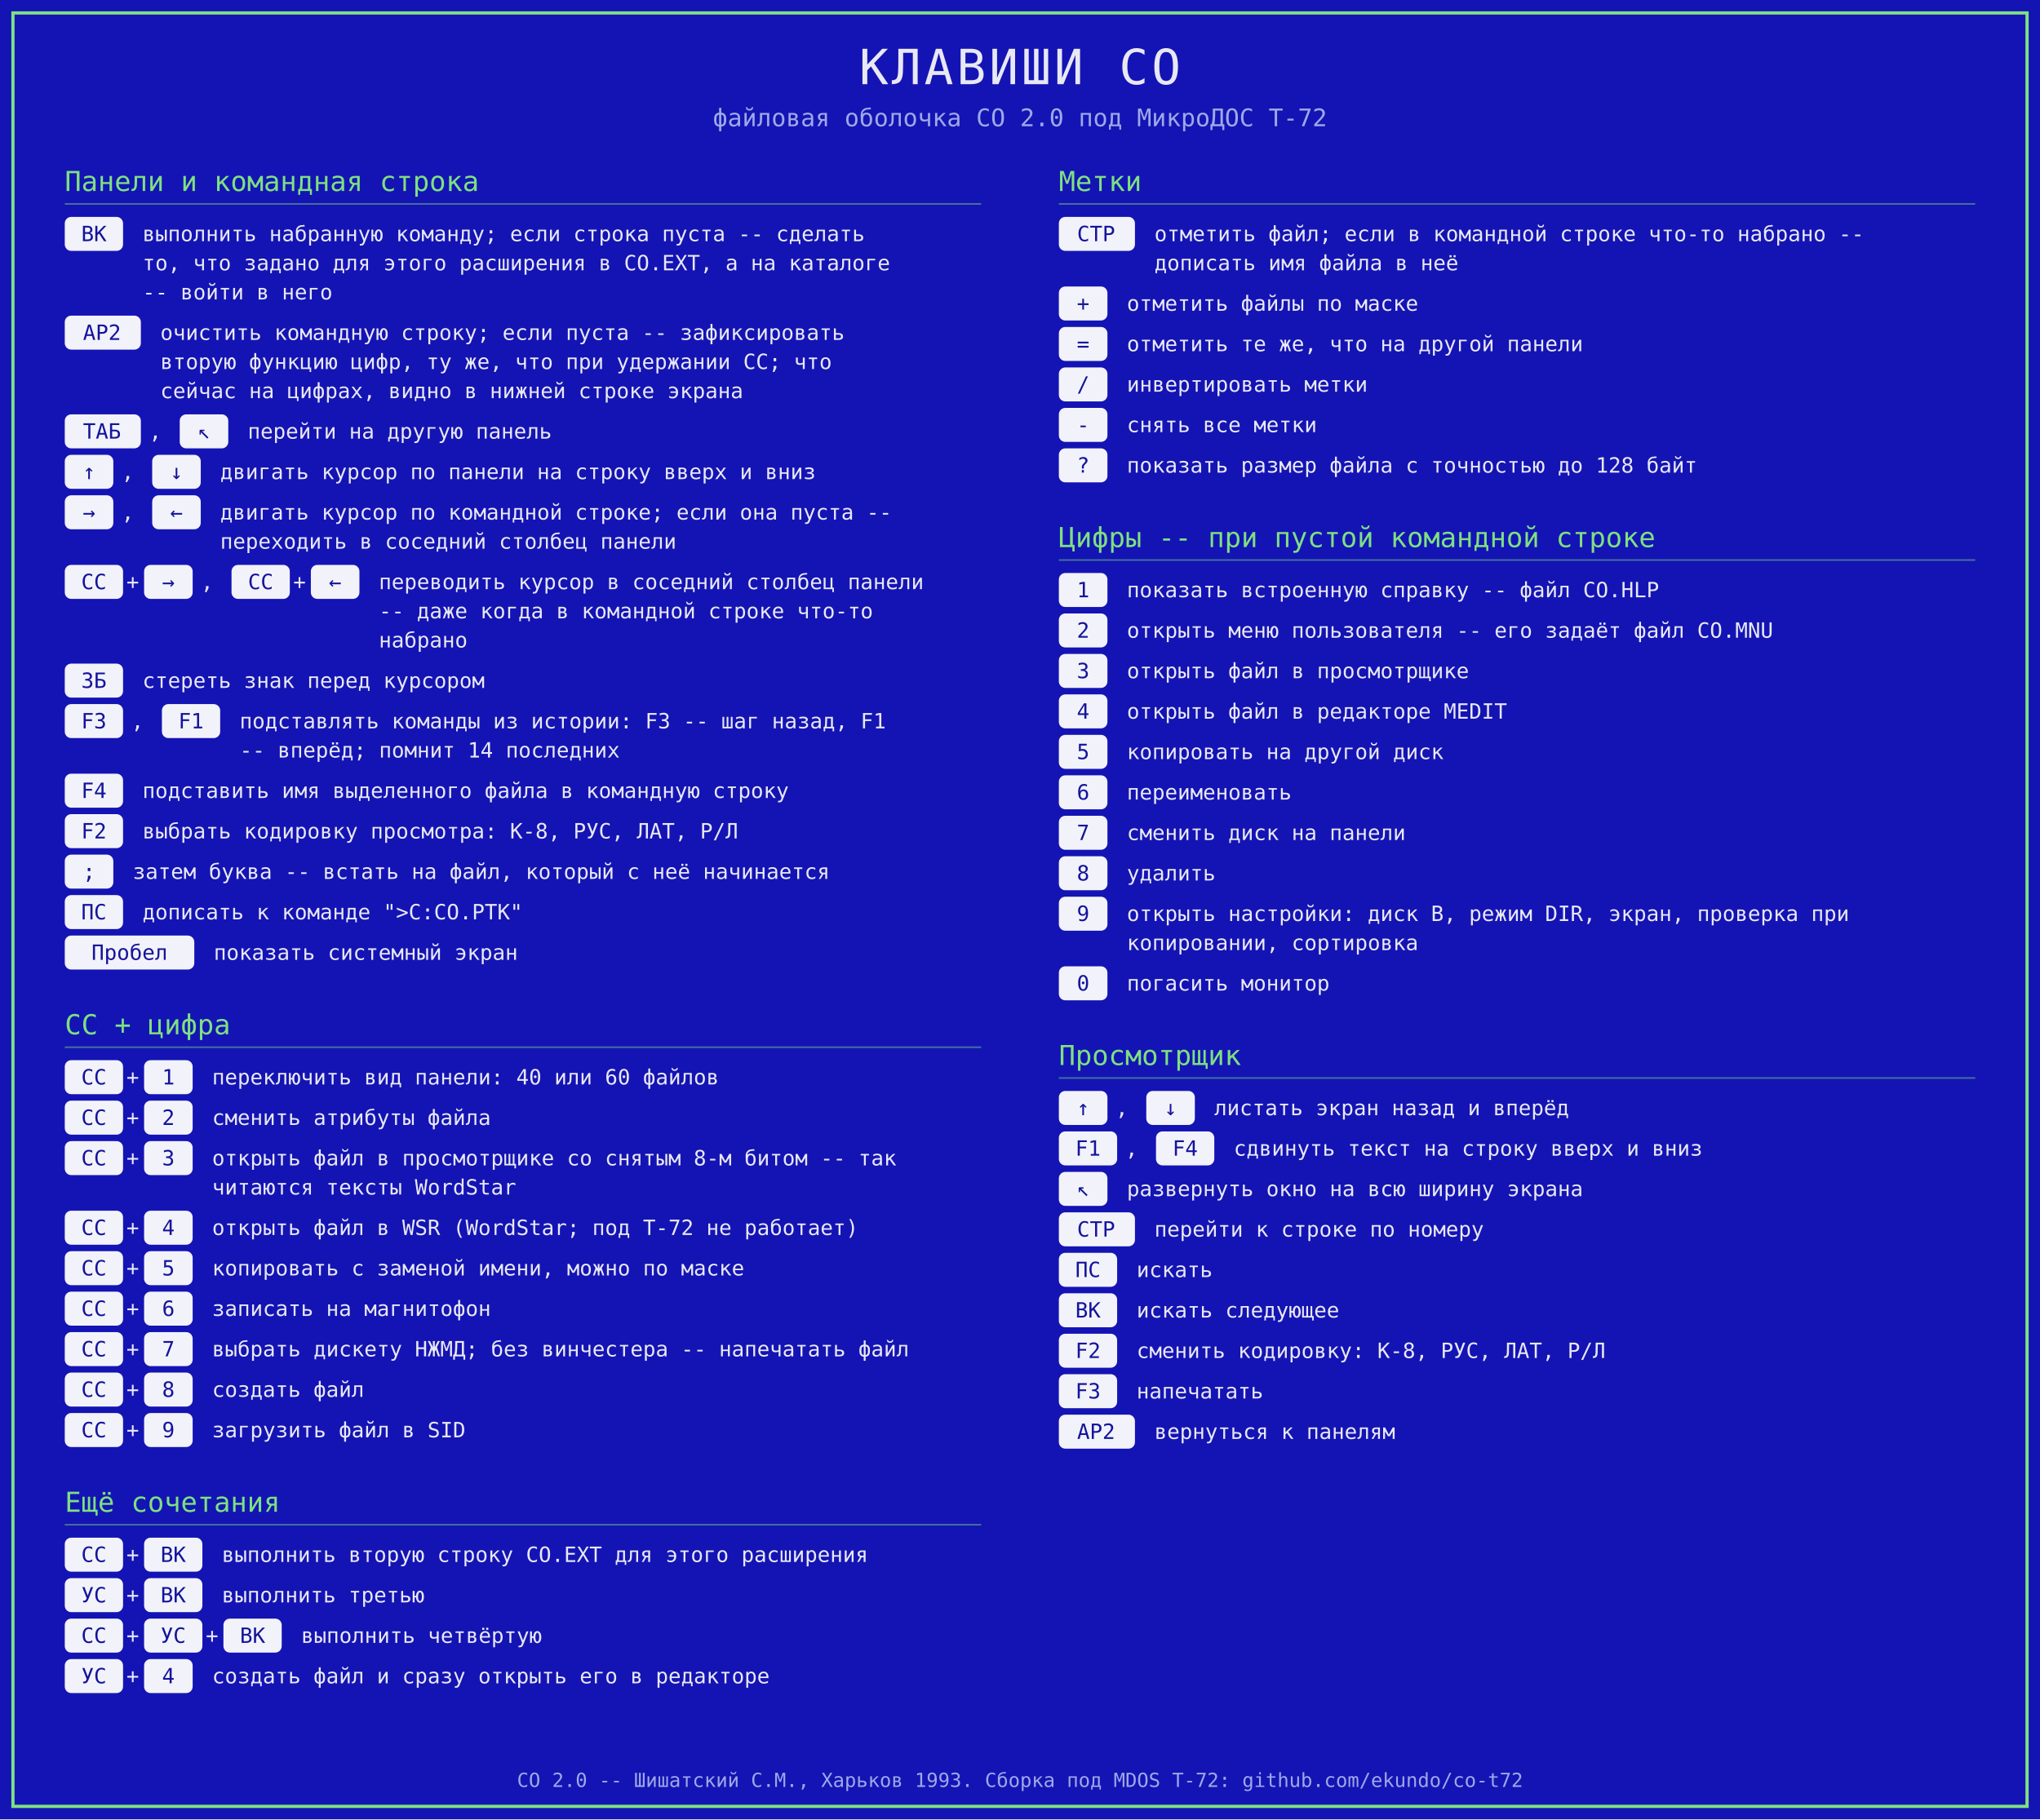
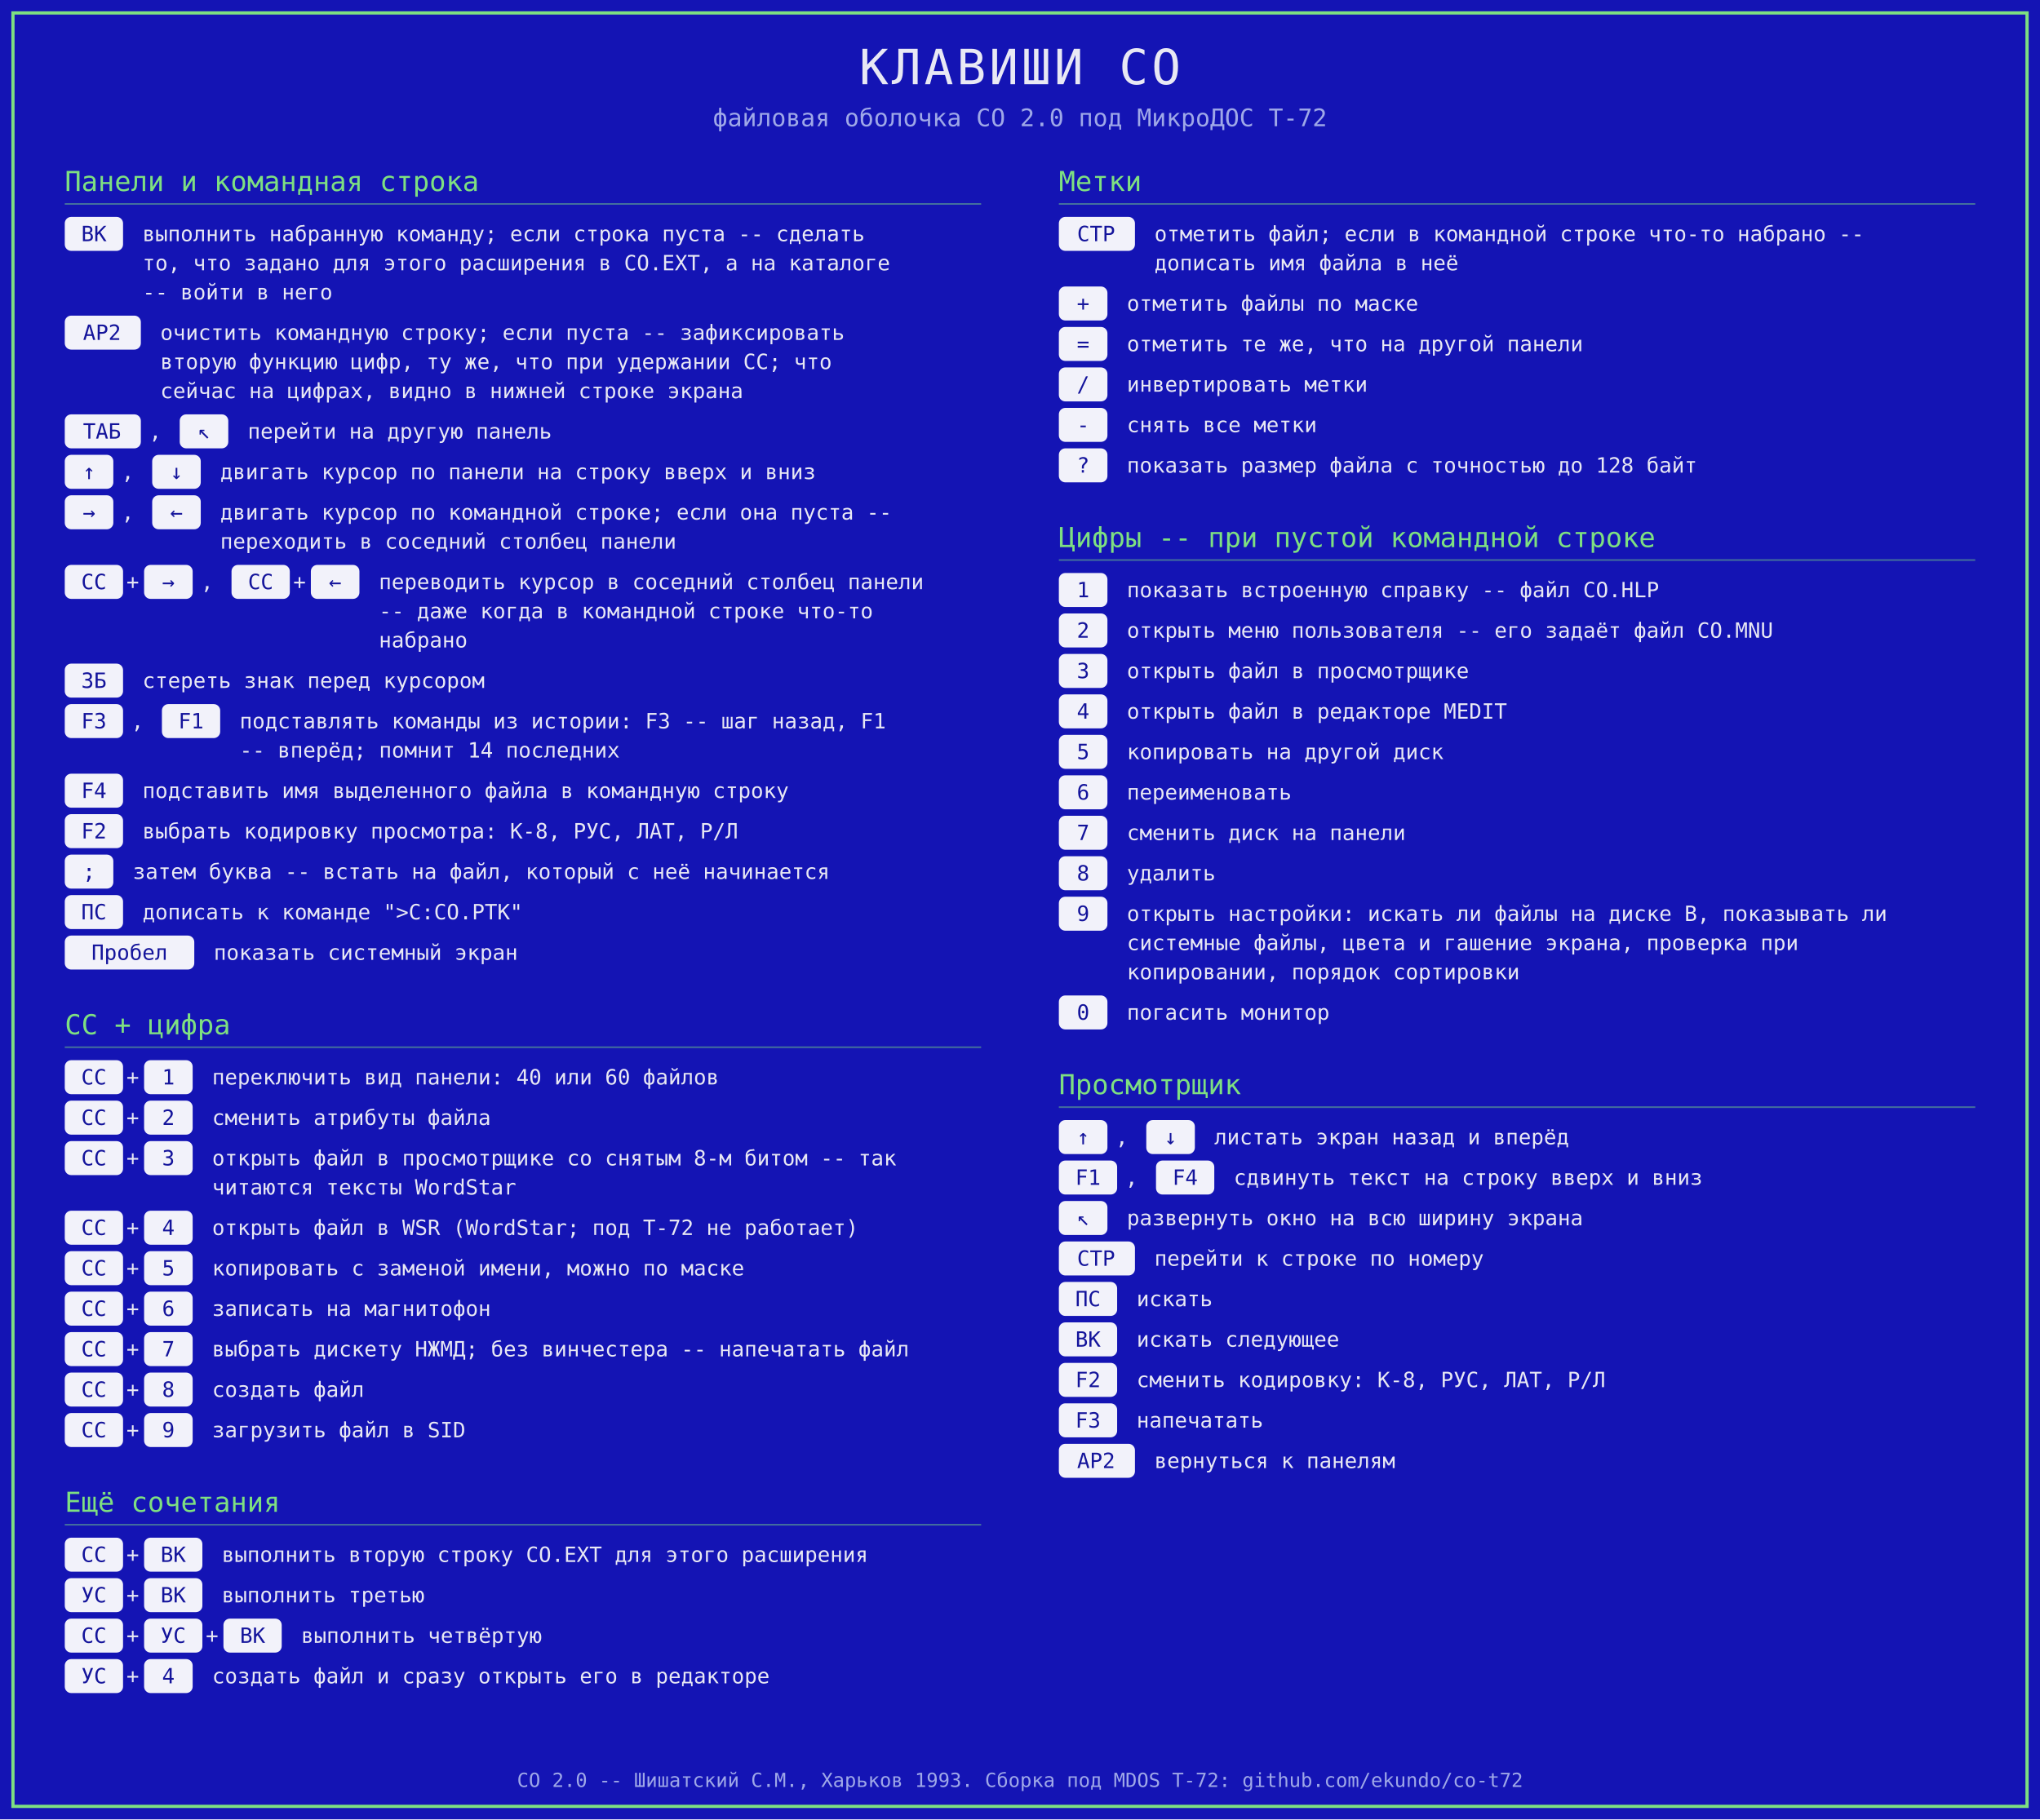
<svg xmlns="http://www.w3.org/2000/svg" viewBox="0 0 1260 1124" width="1260" height="1124" font-family="Menlo, Consolas, &quot;DejaVu Sans Mono&quot;, monospace">
  <rect width="1260" height="1124" fill="#1414b4" />
  <rect x="8" y="8" width="1244" height="1108" fill="none" stroke="#7ee081" stroke-width="2" />
  <text x="630" y="52" fill="#e8e8f4" font-size="30" text-anchor="middle" letter-spacing="2">КЛАВИШИ CO</text>
  <text x="630" y="78" fill="#9fa8e8" font-size="15" text-anchor="middle">файловая оболочка CO 2.0 под МикроДОС T-72</text>
  <text x="40" y="118" fill="#7ee081" font-size="17">Панели и командная строка</text>
  <line x1="40" y1="126" x2="606" y2="126" stroke="#7ee081" stroke-width="1" opacity="0.45" />
  <rect x="40" y="134" width="36" height="21" rx="4" fill="#f2f2fa" />
  <text x="58" y="149" fill="#14149b" font-size="13" text-anchor="middle">ВК</text>
  <text x="88" y="149" fill="#e8e8f4" font-size="13">выполнить набранную команду; если строка пуста -- сделать</text>
  <text x="88" y="167" fill="#e8e8f4" font-size="13">то, что задано для этого расширения в CO.EXT, а на каталоге</text>
  <text x="88" y="185" fill="#e8e8f4" font-size="13">-- войти в него</text>
  <rect x="40" y="195" width="47" height="21" rx="4" fill="#f2f2fa" />
  <text x="63" y="210" fill="#14149b" font-size="13" text-anchor="middle">АР2</text>
  <text x="99" y="210" fill="#e8e8f4" font-size="13">очистить командную строку; если пуста -- зафиксировать</text>
  <text x="99" y="228" fill="#e8e8f4" font-size="13">вторую функцию цифр, ту же, что при удержании СС; что</text>
  <text x="99" y="246" fill="#e8e8f4" font-size="13">сейчас на цифрах, видно в нижней строке экрана</text>
  <rect x="40" y="256" width="47" height="21" rx="4" fill="#f2f2fa" />
  <text x="63" y="271" fill="#14149b" font-size="13" text-anchor="middle">ТАБ</text>
  <text x="92" y="271" fill="#e8e8f4" font-size="13">,</text>
  <rect x="111" y="256" width="30" height="21" rx="4" fill="#f2f2fa" />
  <text x="126" y="271" fill="#14149b" font-size="13" text-anchor="middle">↖</text>
  <text x="153" y="271" fill="#e8e8f4" font-size="13">перейти на другую панель</text>
  <rect x="40" y="281" width="30" height="21" rx="4" fill="#f2f2fa" />
  <text x="55" y="296" fill="#14149b" font-size="13" text-anchor="middle">↑</text>
  <text x="75" y="296" fill="#e8e8f4" font-size="13">,</text>
  <rect x="94" y="281" width="30" height="21" rx="4" fill="#f2f2fa" />
  <text x="109" y="296" fill="#14149b" font-size="13" text-anchor="middle">↓</text>
  <text x="136" y="296" fill="#e8e8f4" font-size="13">двигать курсор по панели на строку вверх и вниз</text>
  <rect x="40" y="306" width="30" height="21" rx="4" fill="#f2f2fa" />
  <text x="55" y="321" fill="#14149b" font-size="13" text-anchor="middle">→</text>
  <text x="75" y="321" fill="#e8e8f4" font-size="13">,</text>
  <rect x="94" y="306" width="30" height="21" rx="4" fill="#f2f2fa" />
  <text x="109" y="321" fill="#14149b" font-size="13" text-anchor="middle">←</text>
  <text x="136" y="321" fill="#e8e8f4" font-size="13">двигать курсор по командной строке; если она пуста --</text>
  <text x="136" y="339" fill="#e8e8f4" font-size="13">переходить в соседний столбец панели</text>
  <rect x="40" y="349" width="36" height="21" rx="4" fill="#f2f2fa" />
  <text x="58" y="364" fill="#14149b" font-size="13" text-anchor="middle">СС</text>
  <text x="82" y="364" fill="#e8e8f4" font-size="13" text-anchor="middle">+</text>
  <rect x="89" y="349" width="30" height="21" rx="4" fill="#f2f2fa" />
  <text x="104" y="364" fill="#14149b" font-size="13" text-anchor="middle">→</text>
  <text x="124" y="364" fill="#e8e8f4" font-size="13">,</text>
  <rect x="143" y="349" width="36" height="21" rx="4" fill="#f2f2fa" />
  <text x="161" y="364" fill="#14149b" font-size="13" text-anchor="middle">СС</text>
  <text x="185" y="364" fill="#e8e8f4" font-size="13" text-anchor="middle">+</text>
  <rect x="192" y="349" width="30" height="21" rx="4" fill="#f2f2fa" />
  <text x="207" y="364" fill="#14149b" font-size="13" text-anchor="middle">←</text>
  <text x="234" y="364" fill="#e8e8f4" font-size="13">переводить курсор в соседний столбец панели</text>
  <text x="234" y="382" fill="#e8e8f4" font-size="13">-- даже когда в командной строке что-то</text>
  <text x="234" y="400" fill="#e8e8f4" font-size="13">набрано</text>
  <rect x="40" y="410" width="36" height="21" rx="4" fill="#f2f2fa" />
  <text x="58" y="425" fill="#14149b" font-size="13" text-anchor="middle">ЗБ</text>
  <text x="88" y="425" fill="#e8e8f4" font-size="13">стереть знак перед курсором</text>
  <rect x="40" y="435" width="36" height="21" rx="4" fill="#f2f2fa" />
  <text x="58" y="450" fill="#14149b" font-size="13" text-anchor="middle">F3</text>
  <text x="81" y="450" fill="#e8e8f4" font-size="13">,</text>
  <rect x="100" y="435" width="36" height="21" rx="4" fill="#f2f2fa" />
  <text x="118" y="450" fill="#14149b" font-size="13" text-anchor="middle">F1</text>
  <text x="148" y="450" fill="#e8e8f4" font-size="13">подставлять команды из истории: F3 -- шаг назад, F1</text>
  <text x="148" y="468" fill="#e8e8f4" font-size="13">-- вперёд; помнит 14 последних</text>
  <rect x="40" y="478" width="36" height="21" rx="4" fill="#f2f2fa" />
  <text x="58" y="493" fill="#14149b" font-size="13" text-anchor="middle">F4</text>
  <text x="88" y="493" fill="#e8e8f4" font-size="13">подставить имя выделенного файла в командную строку</text>
  <rect x="40" y="503" width="36" height="21" rx="4" fill="#f2f2fa" />
  <text x="58" y="518" fill="#14149b" font-size="13" text-anchor="middle">F2</text>
  <text x="88" y="518" fill="#e8e8f4" font-size="13">выбрать кодировку просмотра: К-8, РУС, ЛАТ, Р/Л</text>
  <rect x="40" y="528" width="30" height="21" rx="4" fill="#f2f2fa" />
  <text x="55" y="543" fill="#14149b" font-size="13" text-anchor="middle">;</text>
  <text x="82" y="543" fill="#e8e8f4" font-size="13">затем буква -- встать на файл, который с неё начинается</text>
  <rect x="40" y="553" width="36" height="21" rx="4" fill="#f2f2fa" />
  <text x="58" y="568" fill="#14149b" font-size="13" text-anchor="middle">ПС</text>
  <text x="88" y="568" fill="#e8e8f4" font-size="13">дописать к команде "&gt;C:CO.PTK"</text>
  <rect x="40" y="578" width="80" height="21" rx="4" fill="#f2f2fa" />
  <text x="80" y="593" fill="#14149b" font-size="13" text-anchor="middle">Пробел</text>
  <text x="132" y="593" fill="#e8e8f4" font-size="13">показать системный экран</text>
  <text x="40" y="639" fill="#7ee081" font-size="17">СС + цифра</text>
  <line x1="40" y1="647" x2="606" y2="647" stroke="#7ee081" stroke-width="1" opacity="0.45" />
  <rect x="40" y="655" width="36" height="21" rx="4" fill="#f2f2fa" />
  <text x="58" y="670" fill="#14149b" font-size="13" text-anchor="middle">СС</text>
  <text x="82" y="670" fill="#e8e8f4" font-size="13" text-anchor="middle">+</text>
  <rect x="89" y="655" width="30" height="21" rx="4" fill="#f2f2fa" />
  <text x="104" y="670" fill="#14149b" font-size="13" text-anchor="middle">1</text>
  <text x="131" y="670" fill="#e8e8f4" font-size="13">переключить вид панели: 40 или 60 файлов</text>
  <rect x="40" y="680" width="36" height="21" rx="4" fill="#f2f2fa" />
  <text x="58" y="695" fill="#14149b" font-size="13" text-anchor="middle">СС</text>
  <text x="82" y="695" fill="#e8e8f4" font-size="13" text-anchor="middle">+</text>
  <rect x="89" y="680" width="30" height="21" rx="4" fill="#f2f2fa" />
  <text x="104" y="695" fill="#14149b" font-size="13" text-anchor="middle">2</text>
  <text x="131" y="695" fill="#e8e8f4" font-size="13">сменить атрибуты файла</text>
  <rect x="40" y="705" width="36" height="21" rx="4" fill="#f2f2fa" />
  <text x="58" y="720" fill="#14149b" font-size="13" text-anchor="middle">СС</text>
  <text x="82" y="720" fill="#e8e8f4" font-size="13" text-anchor="middle">+</text>
  <rect x="89" y="705" width="30" height="21" rx="4" fill="#f2f2fa" />
  <text x="104" y="720" fill="#14149b" font-size="13" text-anchor="middle">3</text>
  <text x="131" y="720" fill="#e8e8f4" font-size="13">открыть файл в просмотрщике со снятым 8-м битом -- так</text>
  <text x="131" y="738" fill="#e8e8f4" font-size="13">читаются тексты WordStar</text>
  <rect x="40" y="748" width="36" height="21" rx="4" fill="#f2f2fa" />
  <text x="58" y="763" fill="#14149b" font-size="13" text-anchor="middle">СС</text>
  <text x="82" y="763" fill="#e8e8f4" font-size="13" text-anchor="middle">+</text>
  <rect x="89" y="748" width="30" height="21" rx="4" fill="#f2f2fa" />
  <text x="104" y="763" fill="#14149b" font-size="13" text-anchor="middle">4</text>
  <text x="131" y="763" fill="#e8e8f4" font-size="13">открыть файл в WSR (WordStar; под T-72 не работает)</text>
  <rect x="40" y="773" width="36" height="21" rx="4" fill="#f2f2fa" />
  <text x="58" y="788" fill="#14149b" font-size="13" text-anchor="middle">СС</text>
  <text x="82" y="788" fill="#e8e8f4" font-size="13" text-anchor="middle">+</text>
  <rect x="89" y="773" width="30" height="21" rx="4" fill="#f2f2fa" />
  <text x="104" y="788" fill="#14149b" font-size="13" text-anchor="middle">5</text>
  <text x="131" y="788" fill="#e8e8f4" font-size="13">копировать с заменой имени, можно по маске</text>
  <rect x="40" y="798" width="36" height="21" rx="4" fill="#f2f2fa" />
  <text x="58" y="813" fill="#14149b" font-size="13" text-anchor="middle">СС</text>
  <text x="82" y="813" fill="#e8e8f4" font-size="13" text-anchor="middle">+</text>
  <rect x="89" y="798" width="30" height="21" rx="4" fill="#f2f2fa" />
  <text x="104" y="813" fill="#14149b" font-size="13" text-anchor="middle">6</text>
  <text x="131" y="813" fill="#e8e8f4" font-size="13">записать на магнитофон</text>
  <rect x="40" y="823" width="36" height="21" rx="4" fill="#f2f2fa" />
  <text x="58" y="838" fill="#14149b" font-size="13" text-anchor="middle">СС</text>
  <text x="82" y="838" fill="#e8e8f4" font-size="13" text-anchor="middle">+</text>
  <rect x="89" y="823" width="30" height="21" rx="4" fill="#f2f2fa" />
  <text x="104" y="838" fill="#14149b" font-size="13" text-anchor="middle">7</text>
  <text x="131" y="838" fill="#e8e8f4" font-size="13">выбрать дискету НЖМД; без винчестера -- напечатать файл</text>
  <rect x="40" y="848" width="36" height="21" rx="4" fill="#f2f2fa" />
  <text x="58" y="863" fill="#14149b" font-size="13" text-anchor="middle">СС</text>
  <text x="82" y="863" fill="#e8e8f4" font-size="13" text-anchor="middle">+</text>
  <rect x="89" y="848" width="30" height="21" rx="4" fill="#f2f2fa" />
  <text x="104" y="863" fill="#14149b" font-size="13" text-anchor="middle">8</text>
  <text x="131" y="863" fill="#e8e8f4" font-size="13">создать файл</text>
  <rect x="40" y="873" width="36" height="21" rx="4" fill="#f2f2fa" />
  <text x="58" y="888" fill="#14149b" font-size="13" text-anchor="middle">СС</text>
  <text x="82" y="888" fill="#e8e8f4" font-size="13" text-anchor="middle">+</text>
  <rect x="89" y="873" width="30" height="21" rx="4" fill="#f2f2fa" />
  <text x="104" y="888" fill="#14149b" font-size="13" text-anchor="middle">9</text>
  <text x="131" y="888" fill="#e8e8f4" font-size="13">загрузить файл в SID</text>
  <text x="40" y="934" fill="#7ee081" font-size="17">Ещё сочетания</text>
  <line x1="40" y1="942" x2="606" y2="942" stroke="#7ee081" stroke-width="1" opacity="0.45" />
  <rect x="40" y="950" width="36" height="21" rx="4" fill="#f2f2fa" />
  <text x="58" y="965" fill="#14149b" font-size="13" text-anchor="middle">СС</text>
  <text x="82" y="965" fill="#e8e8f4" font-size="13" text-anchor="middle">+</text>
  <rect x="89" y="950" width="36" height="21" rx="4" fill="#f2f2fa" />
  <text x="107" y="965" fill="#14149b" font-size="13" text-anchor="middle">ВК</text>
  <text x="137" y="965" fill="#e8e8f4" font-size="13">выполнить вторую строку CO.EXT для этого расширения</text>
  <rect x="40" y="975" width="36" height="21" rx="4" fill="#f2f2fa" />
  <text x="58" y="990" fill="#14149b" font-size="13" text-anchor="middle">УС</text>
  <text x="82" y="990" fill="#e8e8f4" font-size="13" text-anchor="middle">+</text>
  <rect x="89" y="975" width="36" height="21" rx="4" fill="#f2f2fa" />
  <text x="107" y="990" fill="#14149b" font-size="13" text-anchor="middle">ВК</text>
  <text x="137" y="990" fill="#e8e8f4" font-size="13">выполнить третью</text>
  <rect x="40" y="1000" width="36" height="21" rx="4" fill="#f2f2fa" />
  <text x="58" y="1015" fill="#14149b" font-size="13" text-anchor="middle">СС</text>
  <text x="82" y="1015" fill="#e8e8f4" font-size="13" text-anchor="middle">+</text>
  <rect x="89" y="1000" width="36" height="21" rx="4" fill="#f2f2fa" />
  <text x="107" y="1015" fill="#14149b" font-size="13" text-anchor="middle">УС</text>
  <text x="131" y="1015" fill="#e8e8f4" font-size="13" text-anchor="middle">+</text>
  <rect x="138" y="1000" width="36" height="21" rx="4" fill="#f2f2fa" />
  <text x="156" y="1015" fill="#14149b" font-size="13" text-anchor="middle">ВК</text>
  <text x="186" y="1015" fill="#e8e8f4" font-size="13">выполнить четвёртую</text>
  <rect x="40" y="1025" width="36" height="21" rx="4" fill="#f2f2fa" />
  <text x="58" y="1040" fill="#14149b" font-size="13" text-anchor="middle">УС</text>
  <text x="82" y="1040" fill="#e8e8f4" font-size="13" text-anchor="middle">+</text>
  <rect x="89" y="1025" width="30" height="21" rx="4" fill="#f2f2fa" />
  <text x="104" y="1040" fill="#14149b" font-size="13" text-anchor="middle">4</text>
  <text x="131" y="1040" fill="#e8e8f4" font-size="13">создать файл и сразу открыть его в редакторе</text>
  <text x="654" y="118" fill="#7ee081" font-size="17">Метки</text>
  <line x1="654" y1="126" x2="1220" y2="126" stroke="#7ee081" stroke-width="1" opacity="0.45" />
  <rect x="654" y="134" width="47" height="21" rx="4" fill="#f2f2fa" />
  <text x="677" y="149" fill="#14149b" font-size="13" text-anchor="middle">СТР</text>
  <text x="713" y="149" fill="#e8e8f4" font-size="13">отметить файл; если в командной строке что-то набрано --</text>
  <text x="713" y="167" fill="#e8e8f4" font-size="13">дописать имя файла в неё</text>
  <rect x="654" y="177" width="30" height="21" rx="4" fill="#f2f2fa" />
  <text x="669" y="192" fill="#14149b" font-size="13" text-anchor="middle">+</text>
  <text x="696" y="192" fill="#e8e8f4" font-size="13">отметить файлы по маске</text>
  <rect x="654" y="202" width="30" height="21" rx="4" fill="#f2f2fa" />
  <text x="669" y="217" fill="#14149b" font-size="13" text-anchor="middle">=</text>
  <text x="696" y="217" fill="#e8e8f4" font-size="13">отметить те же, что на другой панели</text>
  <rect x="654" y="227" width="30" height="21" rx="4" fill="#f2f2fa" />
  <text x="669" y="242" fill="#14149b" font-size="13" text-anchor="middle">/</text>
  <text x="696" y="242" fill="#e8e8f4" font-size="13">инвертировать метки</text>
  <rect x="654" y="252" width="30" height="21" rx="4" fill="#f2f2fa" />
  <text x="669" y="267" fill="#14149b" font-size="13" text-anchor="middle">-</text>
  <text x="696" y="267" fill="#e8e8f4" font-size="13">снять все метки</text>
  <rect x="654" y="277" width="30" height="21" rx="4" fill="#f2f2fa" />
  <text x="669" y="292" fill="#14149b" font-size="13" text-anchor="middle">?</text>
  <text x="696" y="292" fill="#e8e8f4" font-size="13">показать размер файла с точностью до 128 байт</text>
  <text x="654" y="338" fill="#7ee081" font-size="17">Цифры -- при пустой командной строке</text>
  <line x1="654" y1="346" x2="1220" y2="346" stroke="#7ee081" stroke-width="1" opacity="0.45" />
  <rect x="654" y="354" width="30" height="21" rx="4" fill="#f2f2fa" />
  <text x="669" y="369" fill="#14149b" font-size="13" text-anchor="middle">1</text>
  <text x="696" y="369" fill="#e8e8f4" font-size="13">показать встроенную справку -- файл CO.HLP</text>
  <rect x="654" y="379" width="30" height="21" rx="4" fill="#f2f2fa" />
  <text x="669" y="394" fill="#14149b" font-size="13" text-anchor="middle">2</text>
  <text x="696" y="394" fill="#e8e8f4" font-size="13">открыть меню пользователя -- его задаёт файл CO.MNU</text>
  <rect x="654" y="404" width="30" height="21" rx="4" fill="#f2f2fa" />
  <text x="669" y="419" fill="#14149b" font-size="13" text-anchor="middle">3</text>
  <text x="696" y="419" fill="#e8e8f4" font-size="13">открыть файл в просмотрщике</text>
  <rect x="654" y="429" width="30" height="21" rx="4" fill="#f2f2fa" />
  <text x="669" y="444" fill="#14149b" font-size="13" text-anchor="middle">4</text>
  <text x="696" y="444" fill="#e8e8f4" font-size="13">открыть файл в редакторе MEDIT</text>
  <rect x="654" y="454" width="30" height="21" rx="4" fill="#f2f2fa" />
  <text x="669" y="469" fill="#14149b" font-size="13" text-anchor="middle">5</text>
  <text x="696" y="469" fill="#e8e8f4" font-size="13">копировать на другой диск</text>
  <rect x="654" y="479" width="30" height="21" rx="4" fill="#f2f2fa" />
  <text x="669" y="494" fill="#14149b" font-size="13" text-anchor="middle">6</text>
  <text x="696" y="494" fill="#e8e8f4" font-size="13">переименовать</text>
  <rect x="654" y="504" width="30" height="21" rx="4" fill="#f2f2fa" />
  <text x="669" y="519" fill="#14149b" font-size="13" text-anchor="middle">7</text>
  <text x="696" y="519" fill="#e8e8f4" font-size="13">сменить диск на панели</text>
  <rect x="654" y="529" width="30" height="21" rx="4" fill="#f2f2fa" />
  <text x="669" y="544" fill="#14149b" font-size="13" text-anchor="middle">8</text>
  <text x="696" y="544" fill="#e8e8f4" font-size="13">удалить</text>
  <rect x="654" y="554" width="30" height="21" rx="4" fill="#f2f2fa" />
  <text x="669" y="569" fill="#14149b" font-size="13" text-anchor="middle">9</text>
-   <text x="696" y="569" fill="#e8e8f4" font-size="13">открыть настройки: диск B, режим DIR, экран, проверка при</text>
-   <text x="696" y="587" fill="#e8e8f4" font-size="13">копировании, сортировка</text>
-   <rect x="654" y="597" width="30" height="21" rx="4" fill="#f2f2fa" />
-   <text x="669" y="612" fill="#14149b" font-size="13" text-anchor="middle">0</text>
-   <text x="696" y="612" fill="#e8e8f4" font-size="13">погасить монитор</text>
-   <text x="654" y="658" fill="#7ee081" font-size="17">Просмотрщик</text>
-   <line x1="654" y1="666" x2="1220" y2="666" stroke="#7ee081" stroke-width="1" opacity="0.45" />
-   <rect x="654" y="674" width="30" height="21" rx="4" fill="#f2f2fa" />
-   <text x="669" y="689" fill="#14149b" font-size="13" text-anchor="middle">↑</text>
-   <text x="689" y="689" fill="#e8e8f4" font-size="13">,</text>
-   <rect x="708" y="674" width="30" height="21" rx="4" fill="#f2f2fa" />
-   <text x="723" y="689" fill="#14149b" font-size="13" text-anchor="middle">↓</text>
-   <text x="750" y="689" fill="#e8e8f4" font-size="13">листать экран назад и вперёд</text>
-   <rect x="654" y="699" width="36" height="21" rx="4" fill="#f2f2fa" />
-   <text x="672" y="714" fill="#14149b" font-size="13" text-anchor="middle">F1</text>
-   <text x="695" y="714" fill="#e8e8f4" font-size="13">,</text>
-   <rect x="714" y="699" width="36" height="21" rx="4" fill="#f2f2fa" />
-   <text x="732" y="714" fill="#14149b" font-size="13" text-anchor="middle">F4</text>
-   <text x="762" y="714" fill="#e8e8f4" font-size="13">сдвинуть текст на строку вверх и вниз</text>
-   <rect x="654" y="724" width="30" height="21" rx="4" fill="#f2f2fa" />
-   <text x="669" y="739" fill="#14149b" font-size="13" text-anchor="middle">↖</text>
-   <text x="696" y="739" fill="#e8e8f4" font-size="13">развернуть окно на всю ширину экрана</text>
-   <rect x="654" y="749" width="47" height="21" rx="4" fill="#f2f2fa" />
-   <text x="677" y="764" fill="#14149b" font-size="13" text-anchor="middle">СТР</text>
-   <text x="713" y="764" fill="#e8e8f4" font-size="13">перейти к строке по номеру</text>
-   <rect x="654" y="774" width="36" height="21" rx="4" fill="#f2f2fa" />
-   <text x="672" y="789" fill="#14149b" font-size="13" text-anchor="middle">ПС</text>
-   <text x="702" y="789" fill="#e8e8f4" font-size="13">искать</text>
-   <rect x="654" y="799" width="36" height="21" rx="4" fill="#f2f2fa" />
-   <text x="672" y="814" fill="#14149b" font-size="13" text-anchor="middle">ВК</text>
-   <text x="702" y="814" fill="#e8e8f4" font-size="13">искать следующее</text>
-   <rect x="654" y="824" width="36" height="21" rx="4" fill="#f2f2fa" />
-   <text x="672" y="839" fill="#14149b" font-size="13" text-anchor="middle">F2</text>
-   <text x="702" y="839" fill="#e8e8f4" font-size="13">сменить кодировку: К-8, РУС, ЛАТ, Р/Л</text>
-   <rect x="654" y="849" width="36" height="21" rx="4" fill="#f2f2fa" />
-   <text x="672" y="864" fill="#14149b" font-size="13" text-anchor="middle">F3</text>
-   <text x="702" y="864" fill="#e8e8f4" font-size="13">напечатать</text>
-   <rect x="654" y="874" width="47" height="21" rx="4" fill="#f2f2fa" />
-   <text x="677" y="889" fill="#14149b" font-size="13" text-anchor="middle">АР2</text>
-   <text x="713" y="889" fill="#e8e8f4" font-size="13">вернуться к панелям</text>
+   <text x="696" y="569" fill="#e8e8f4" font-size="13">открыть настройки: искать ли файлы на диске B, показывать ли</text>
+   <text x="696" y="587" fill="#e8e8f4" font-size="13">системные файлы, цвета и гашение экрана, проверка при</text>
+   <text x="696" y="605" fill="#e8e8f4" font-size="13">копировании, порядок сортировки</text>
+   <rect x="654" y="615" width="30" height="21" rx="4" fill="#f2f2fa" />
+   <text x="669" y="630" fill="#14149b" font-size="13" text-anchor="middle">0</text>
+   <text x="696" y="630" fill="#e8e8f4" font-size="13">погасить монитор</text>
+   <text x="654" y="676" fill="#7ee081" font-size="17">Просмотрщик</text>
+   <line x1="654" y1="684" x2="1220" y2="684" stroke="#7ee081" stroke-width="1" opacity="0.45" />
+   <rect x="654" y="692" width="30" height="21" rx="4" fill="#f2f2fa" />
+   <text x="669" y="707" fill="#14149b" font-size="13" text-anchor="middle">↑</text>
+   <text x="689" y="707" fill="#e8e8f4" font-size="13">,</text>
+   <rect x="708" y="692" width="30" height="21" rx="4" fill="#f2f2fa" />
+   <text x="723" y="707" fill="#14149b" font-size="13" text-anchor="middle">↓</text>
+   <text x="750" y="707" fill="#e8e8f4" font-size="13">листать экран назад и вперёд</text>
+   <rect x="654" y="717" width="36" height="21" rx="4" fill="#f2f2fa" />
+   <text x="672" y="732" fill="#14149b" font-size="13" text-anchor="middle">F1</text>
+   <text x="695" y="732" fill="#e8e8f4" font-size="13">,</text>
+   <rect x="714" y="717" width="36" height="21" rx="4" fill="#f2f2fa" />
+   <text x="732" y="732" fill="#14149b" font-size="13" text-anchor="middle">F4</text>
+   <text x="762" y="732" fill="#e8e8f4" font-size="13">сдвинуть текст на строку вверх и вниз</text>
+   <rect x="654" y="742" width="30" height="21" rx="4" fill="#f2f2fa" />
+   <text x="669" y="757" fill="#14149b" font-size="13" text-anchor="middle">↖</text>
+   <text x="696" y="757" fill="#e8e8f4" font-size="13">развернуть окно на всю ширину экрана</text>
+   <rect x="654" y="767" width="47" height="21" rx="4" fill="#f2f2fa" />
+   <text x="677" y="782" fill="#14149b" font-size="13" text-anchor="middle">СТР</text>
+   <text x="713" y="782" fill="#e8e8f4" font-size="13">перейти к строке по номеру</text>
+   <rect x="654" y="792" width="36" height="21" rx="4" fill="#f2f2fa" />
+   <text x="672" y="807" fill="#14149b" font-size="13" text-anchor="middle">ПС</text>
+   <text x="702" y="807" fill="#e8e8f4" font-size="13">искать</text>
+   <rect x="654" y="817" width="36" height="21" rx="4" fill="#f2f2fa" />
+   <text x="672" y="832" fill="#14149b" font-size="13" text-anchor="middle">ВК</text>
+   <text x="702" y="832" fill="#e8e8f4" font-size="13">искать следующее</text>
+   <rect x="654" y="842" width="36" height="21" rx="4" fill="#f2f2fa" />
+   <text x="672" y="857" fill="#14149b" font-size="13" text-anchor="middle">F2</text>
+   <text x="702" y="857" fill="#e8e8f4" font-size="13">сменить кодировку: К-8, РУС, ЛАТ, Р/Л</text>
+   <rect x="654" y="867" width="36" height="21" rx="4" fill="#f2f2fa" />
+   <text x="672" y="882" fill="#14149b" font-size="13" text-anchor="middle">F3</text>
+   <text x="702" y="882" fill="#e8e8f4" font-size="13">напечатать</text>
+   <rect x="654" y="892" width="47" height="21" rx="4" fill="#f2f2fa" />
+   <text x="677" y="907" fill="#14149b" font-size="13" text-anchor="middle">АР2</text>
+   <text x="713" y="907" fill="#e8e8f4" font-size="13">вернуться к панелям</text>
  <text x="630" y="1104" fill="#9fa8e8" font-size="12" text-anchor="middle">CO 2.0 -- Шишатский С.М., Харьков 1993. Сборка под MDOS T-72: github.com/ekundo/co-t72</text>
</svg>
